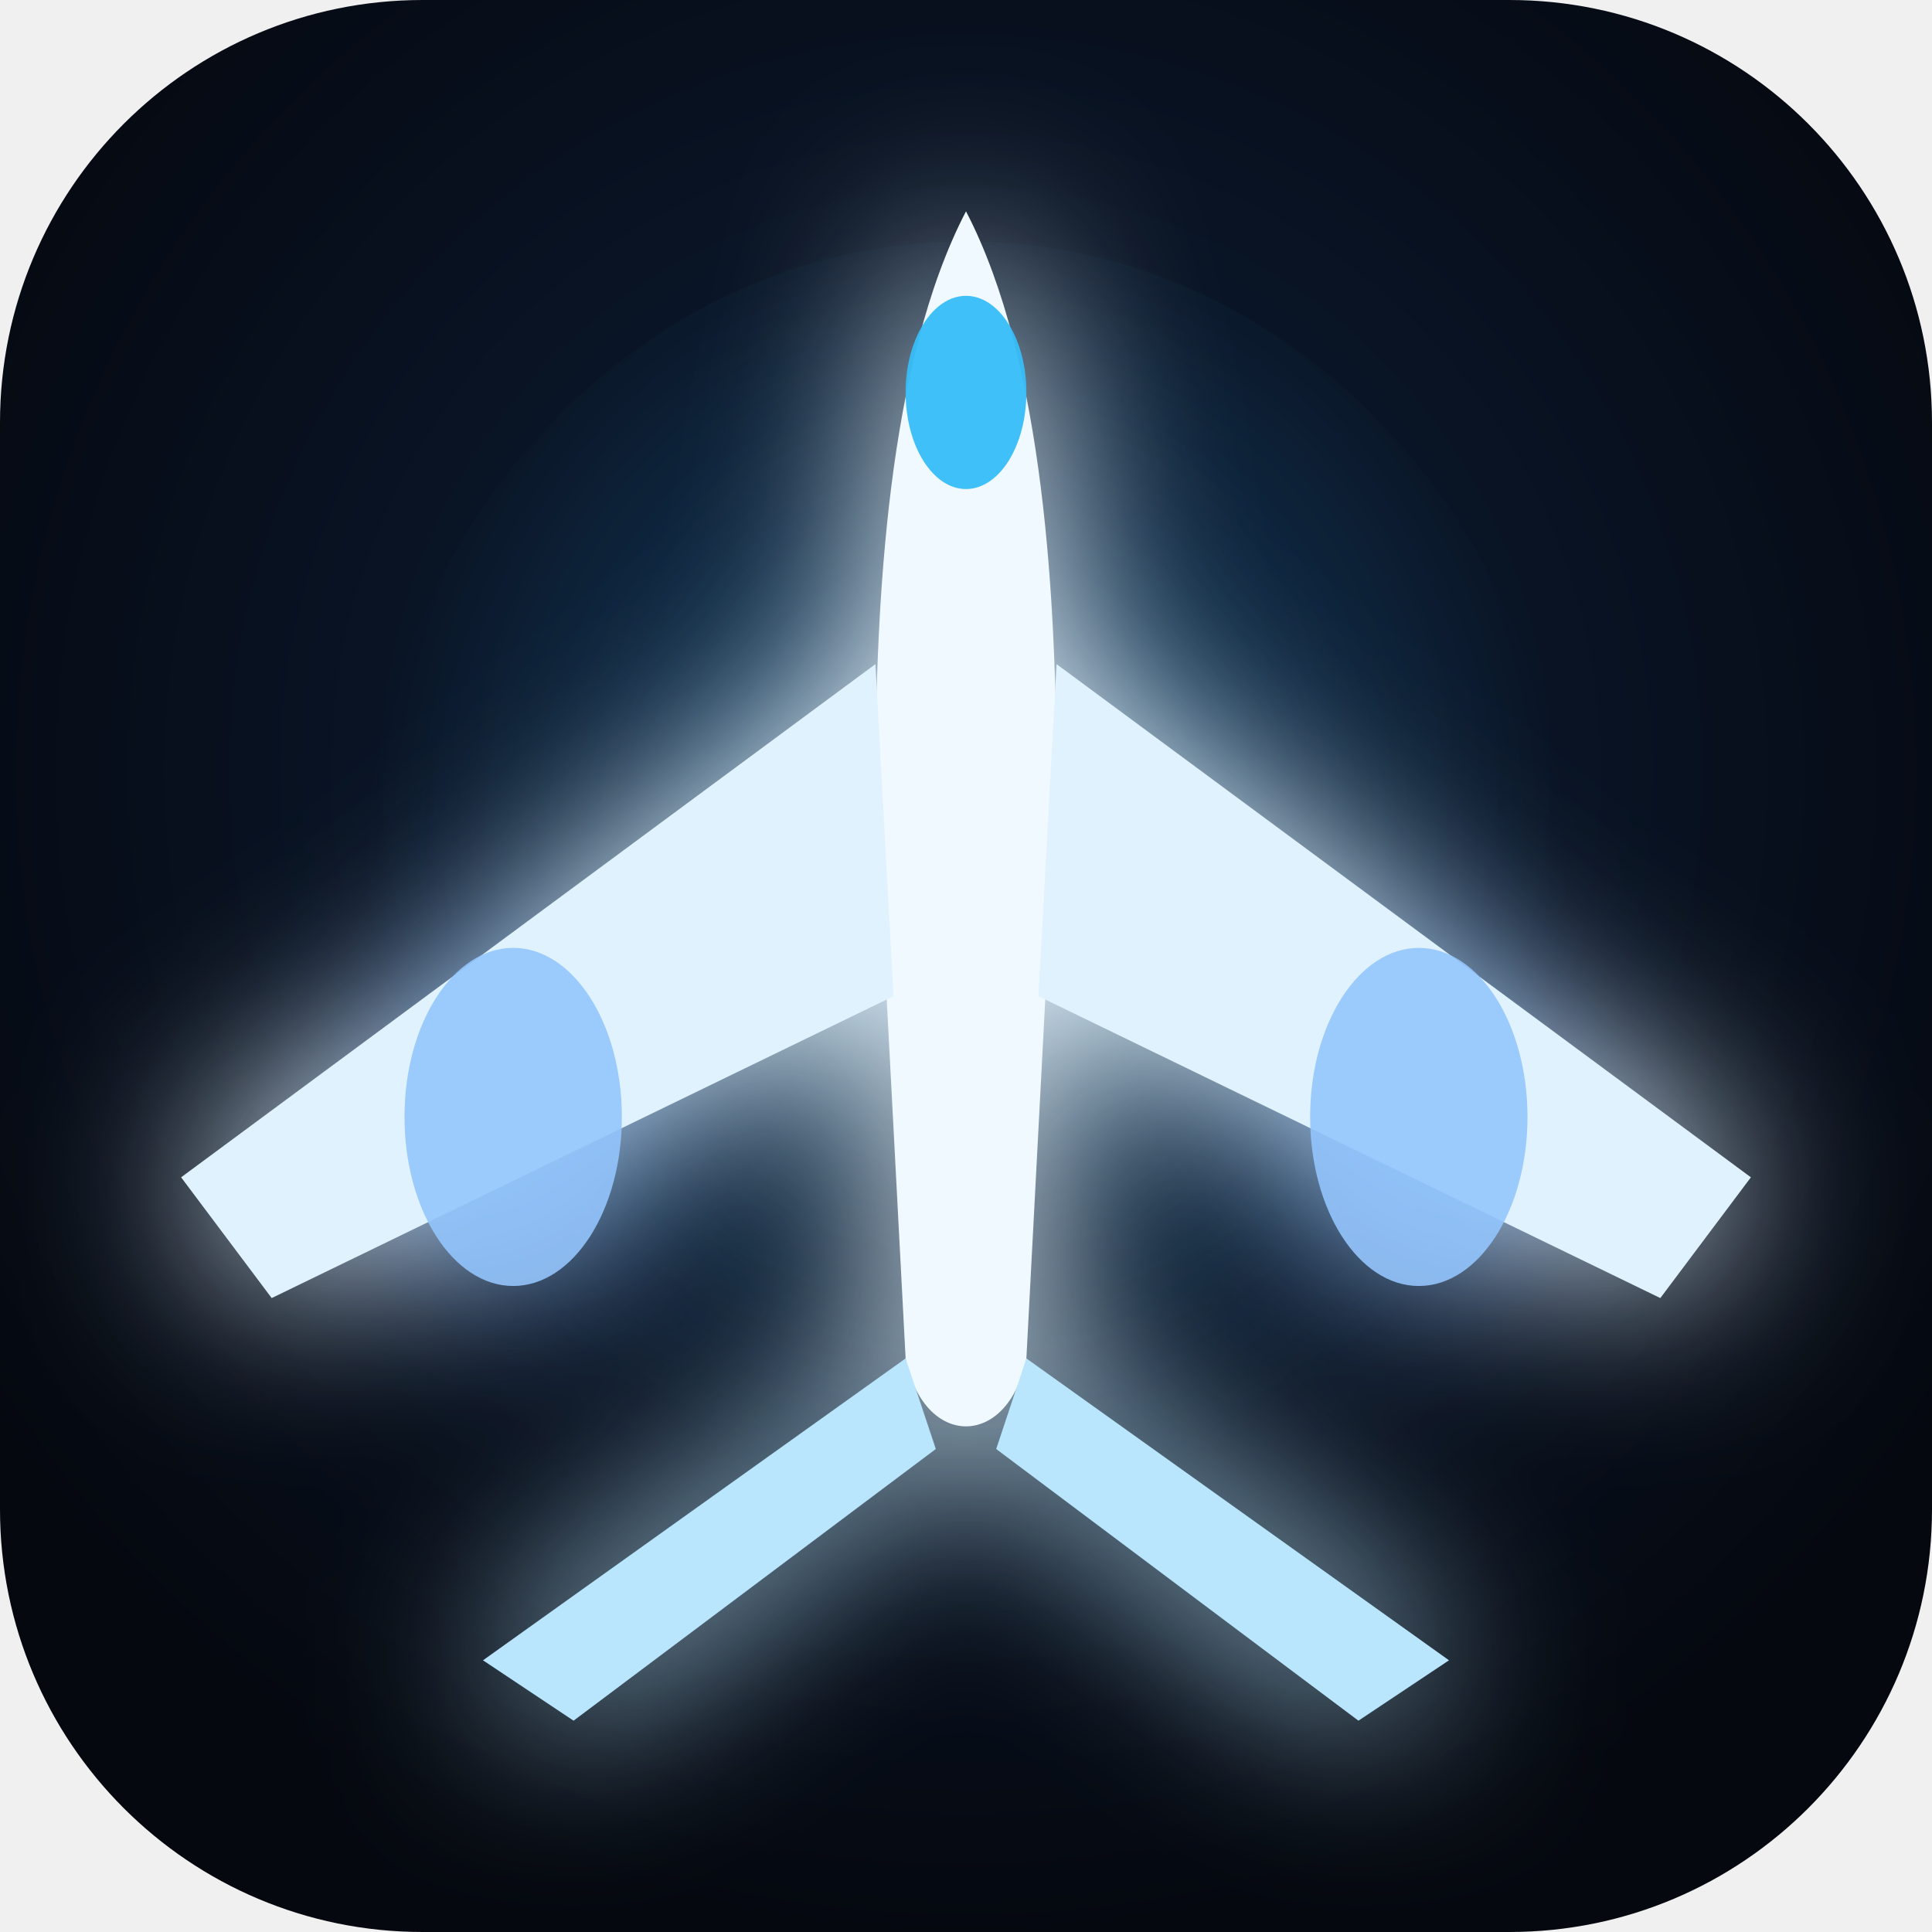
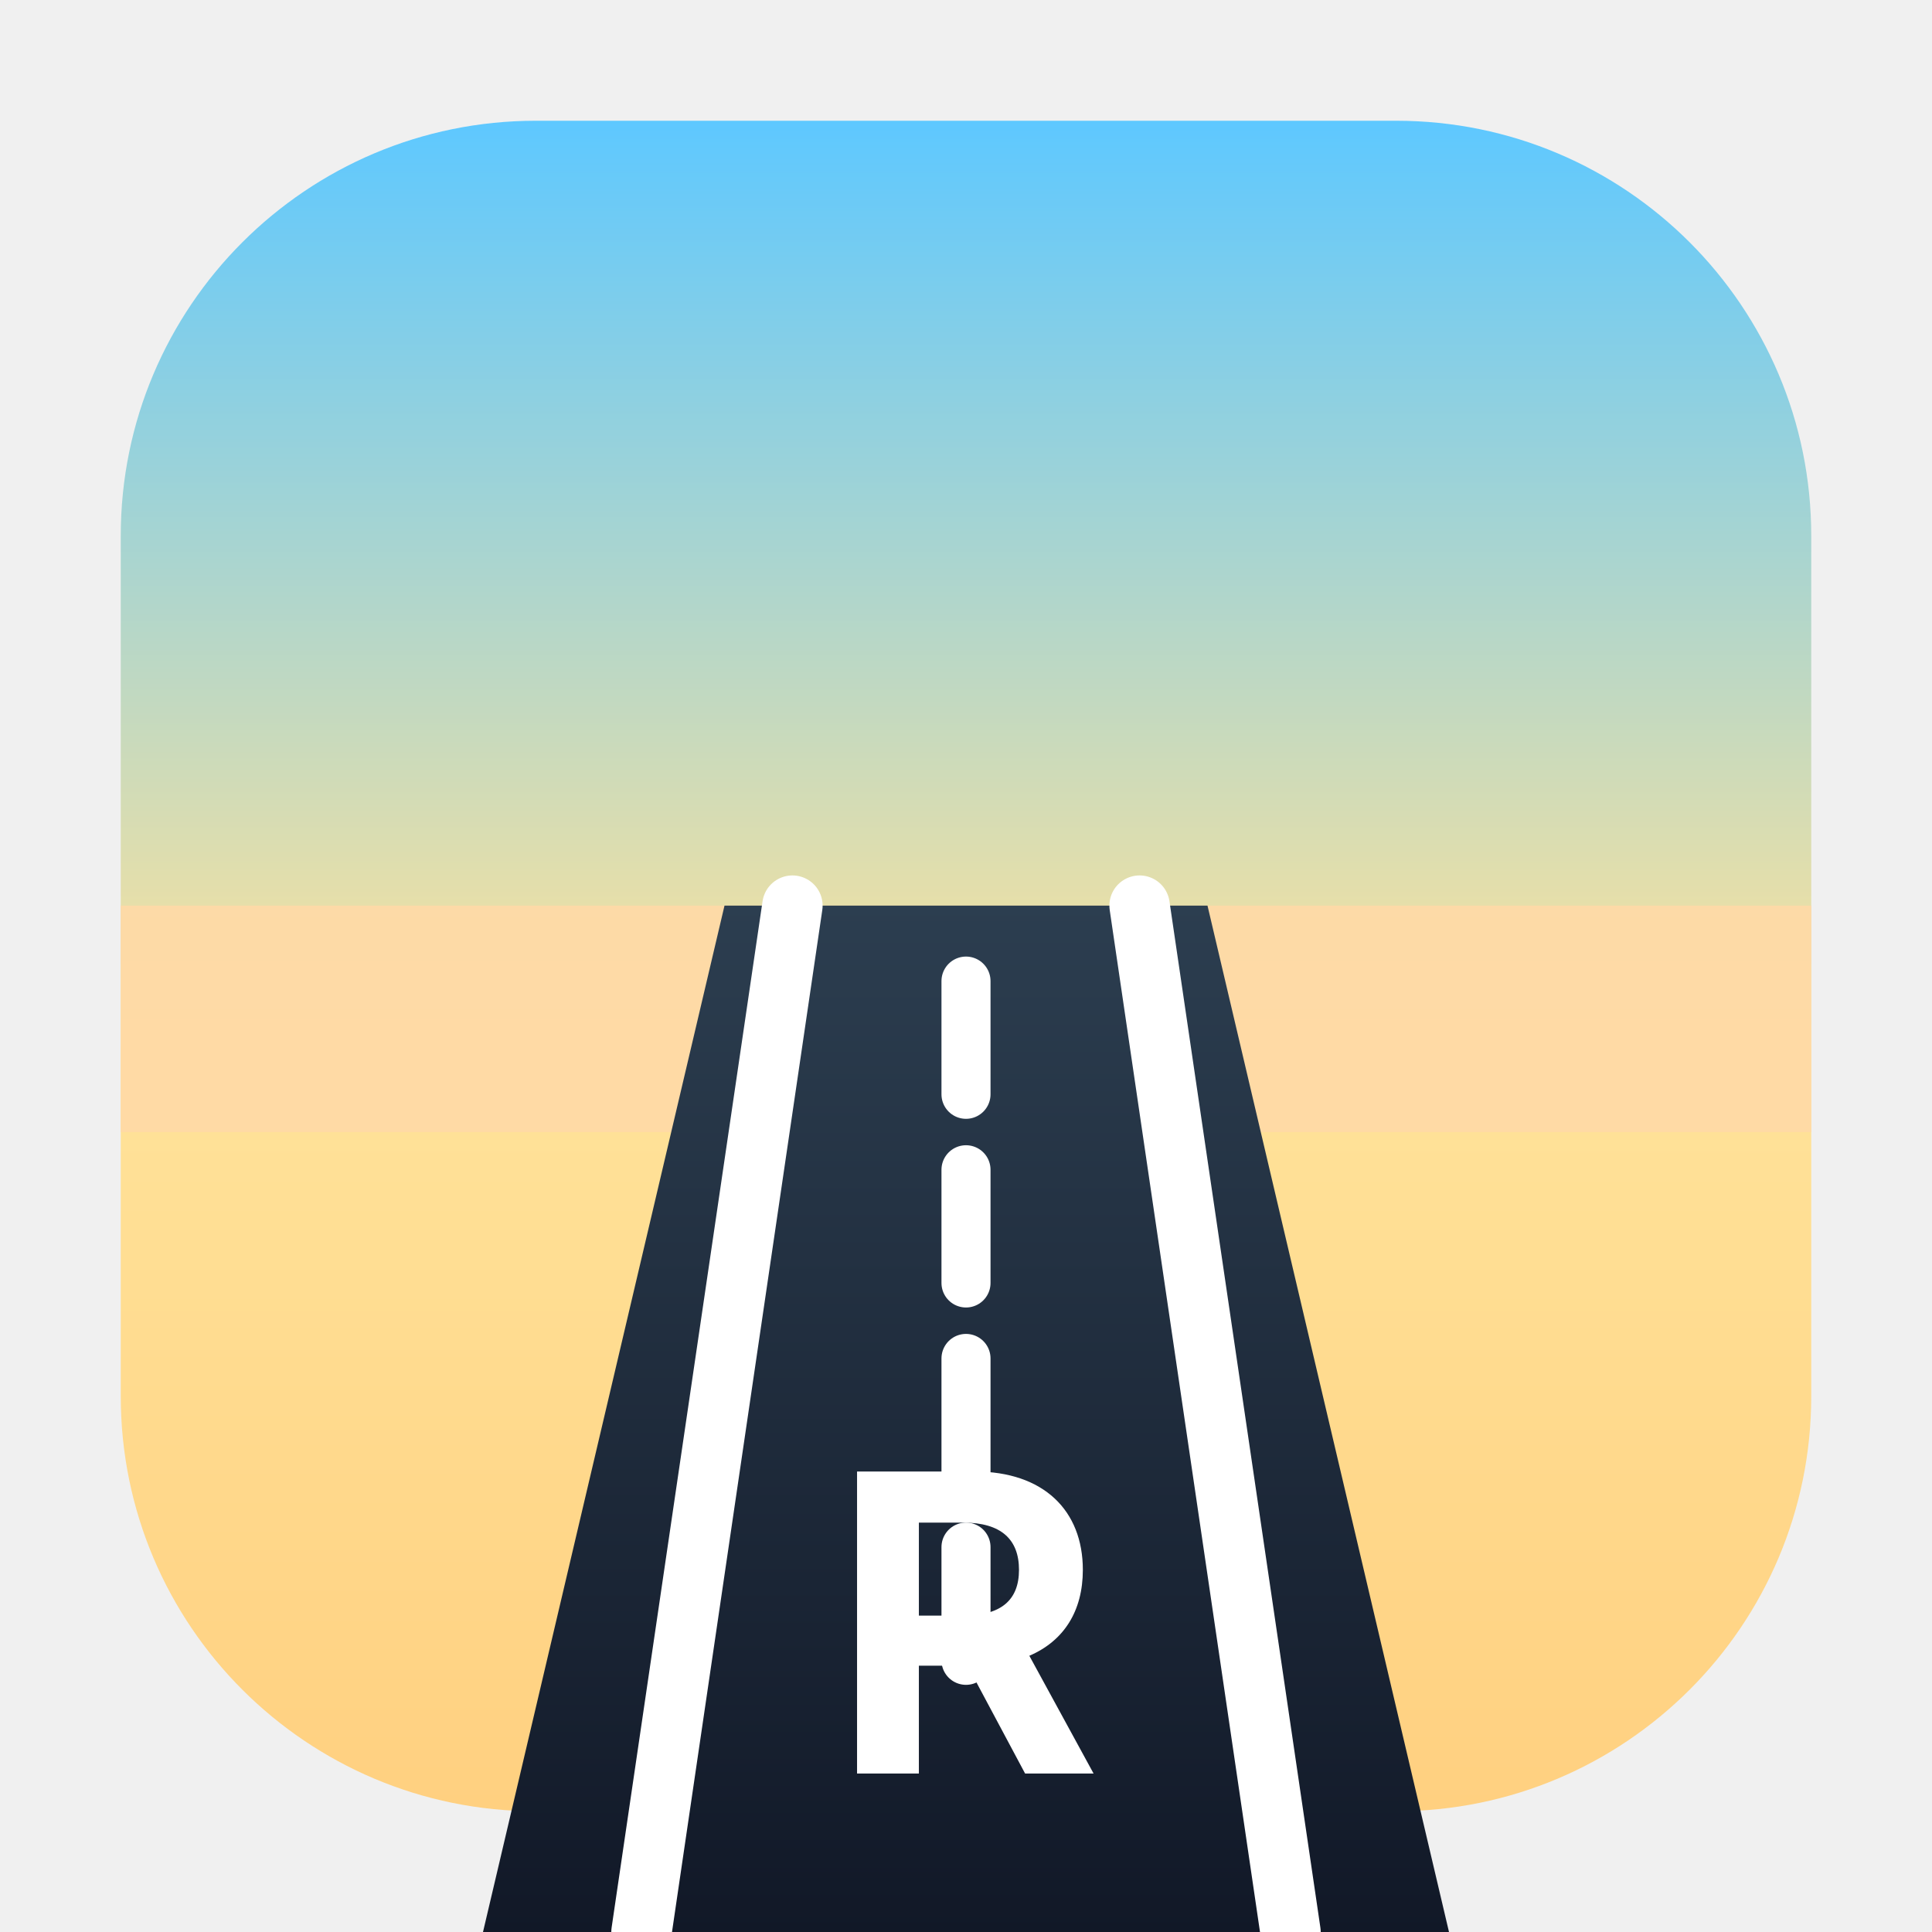
- <svg xmlns="http://www.w3.org/2000/svg" viewBox="0 0 32 32">
+ <svg xmlns="http://www.w3.org/2000/svg" viewBox="0 0 1024 1024">
  <defs>
-     <radialGradient id="bgGrad" cx="50%" cy="40%" r="60%">
-       <stop offset="0%" stop-color="#0d1f3a" />
-       <stop offset="100%" stop-color="#05080f" />
-     </radialGradient>
-     <radialGradient id="glowGrad" cx="50%" cy="45%" r="50%">
-       <stop offset="0%" stop-color="#38bdf8" stop-opacity="0.25" />
-       <stop offset="100%" stop-color="#38bdf8" stop-opacity="0" />
-     </radialGradient>
-     <filter id="softGlow" x="-40%" y="-40%" width="180%" height="180%">
-       <feGaussianBlur stdDeviation="1.5" result="blur" />
-       <feMerge>
-         <feMergeNode in="blur" />
-         <feMergeNode in="SourceGraphic" />
-       </feMerge>
-     </filter>
+     <linearGradient id="bgGradient" x1="0%" y1="0%" x2="0%" y2="100%">
+       <stop offset="0%" stop-color="#5EC8FF" />
+       <stop offset="55%" stop-color="#FFE39A" />
+       <stop offset="100%" stop-color="#FFD080" />
+     </linearGradient>
+     <linearGradient id="runwayGradient" x1="0%" y1="0%" x2="0%" y2="100%">
+       <stop offset="0%" stop-color="#2C3E50" />
+       <stop offset="100%" stop-color="#111827" />
+     </linearGradient>
  </defs>
-   <rect width="32" height="32" rx="7" fill="url(#bgGrad)" />
-   <ellipse cx="16" cy="15" rx="10" ry="11" fill="url(#glowGrad)" />
-   <g filter="url(#softGlow)">
-     <path d="M16 3.5 C17.3 6 17.5 10 17.5 13 L17 22.5 C16.7 24 15.3 24 15 22.5 L14.5 13 C14.5 10 14.7 6 16 3.5 Z" fill="#f0f9ff" />
-     <path d="M14.5 11 L3 19.5 L4.5 21.5 L14.8 16.5 Z" fill="#e0f2fe" />
-     <path d="M17.5 11 L29 19.5 L27.5 21.5 L17.2 16.5 Z" fill="#e0f2fe" />
-     <path d="M15 22.5 L8 27.5 L9.5 28.5 L15.5 24 Z" fill="#bae6fd" />
-     <path d="M17 22.5 L24 27.5 L22.5 28.5 L16.5 24 Z" fill="#bae6fd" />
-     <ellipse cx="8.5" cy="18.5" rx="1.8" ry="2.8" fill="#93c5fd" opacity="0.9" />
-     <ellipse cx="23.5" cy="18.5" rx="1.8" ry="2.8" fill="#93c5fd" opacity="0.9" />
+   <rect x="64" y="64" width="896" height="896" rx="220" ry="220" fill="url(#bgGradient)" />
+   <rect x="64" y="480" width="896" height="120" fill="#FFD9A6" opacity="0.9" />
+   <path d="     M 256 1024     L 768 1024     L 640 480     L 384 480     Z" fill="url(#runwayGradient)" />
+   <path d="M 340 1024 L 420 480" stroke="#FFFFFF" stroke-width="32" stroke-linecap="round" />
+   <path d="M 684 1024 L 604 480" stroke="#FFFFFF" stroke-width="32" stroke-linecap="round" />
+   <g stroke="#FFFFFF" stroke-width="26" stroke-linecap="round">
+     <line x1="512" y1="520" x2="512" y2="580" />
+     <line x1="512" y1="620" x2="512" y2="680" />
+     <line x1="512" y1="720" x2="512" y2="780" />
+     <line x1="512" y1="820" x2="512" y2="880" />
  </g>
-   <ellipse cx="16" cy="6.5" rx="1" ry="1.6" fill="#38bdf8" opacity="0.95" />
+   <text x="512" y="940" text-anchor="middle" font-family="system-ui, -apple-system, BlinkMacSystemFont, 'SF Pro Text', sans-serif" font-weight="700" font-size="220" fill="#FFFFFF">
+     R
+   </text>
</svg>
